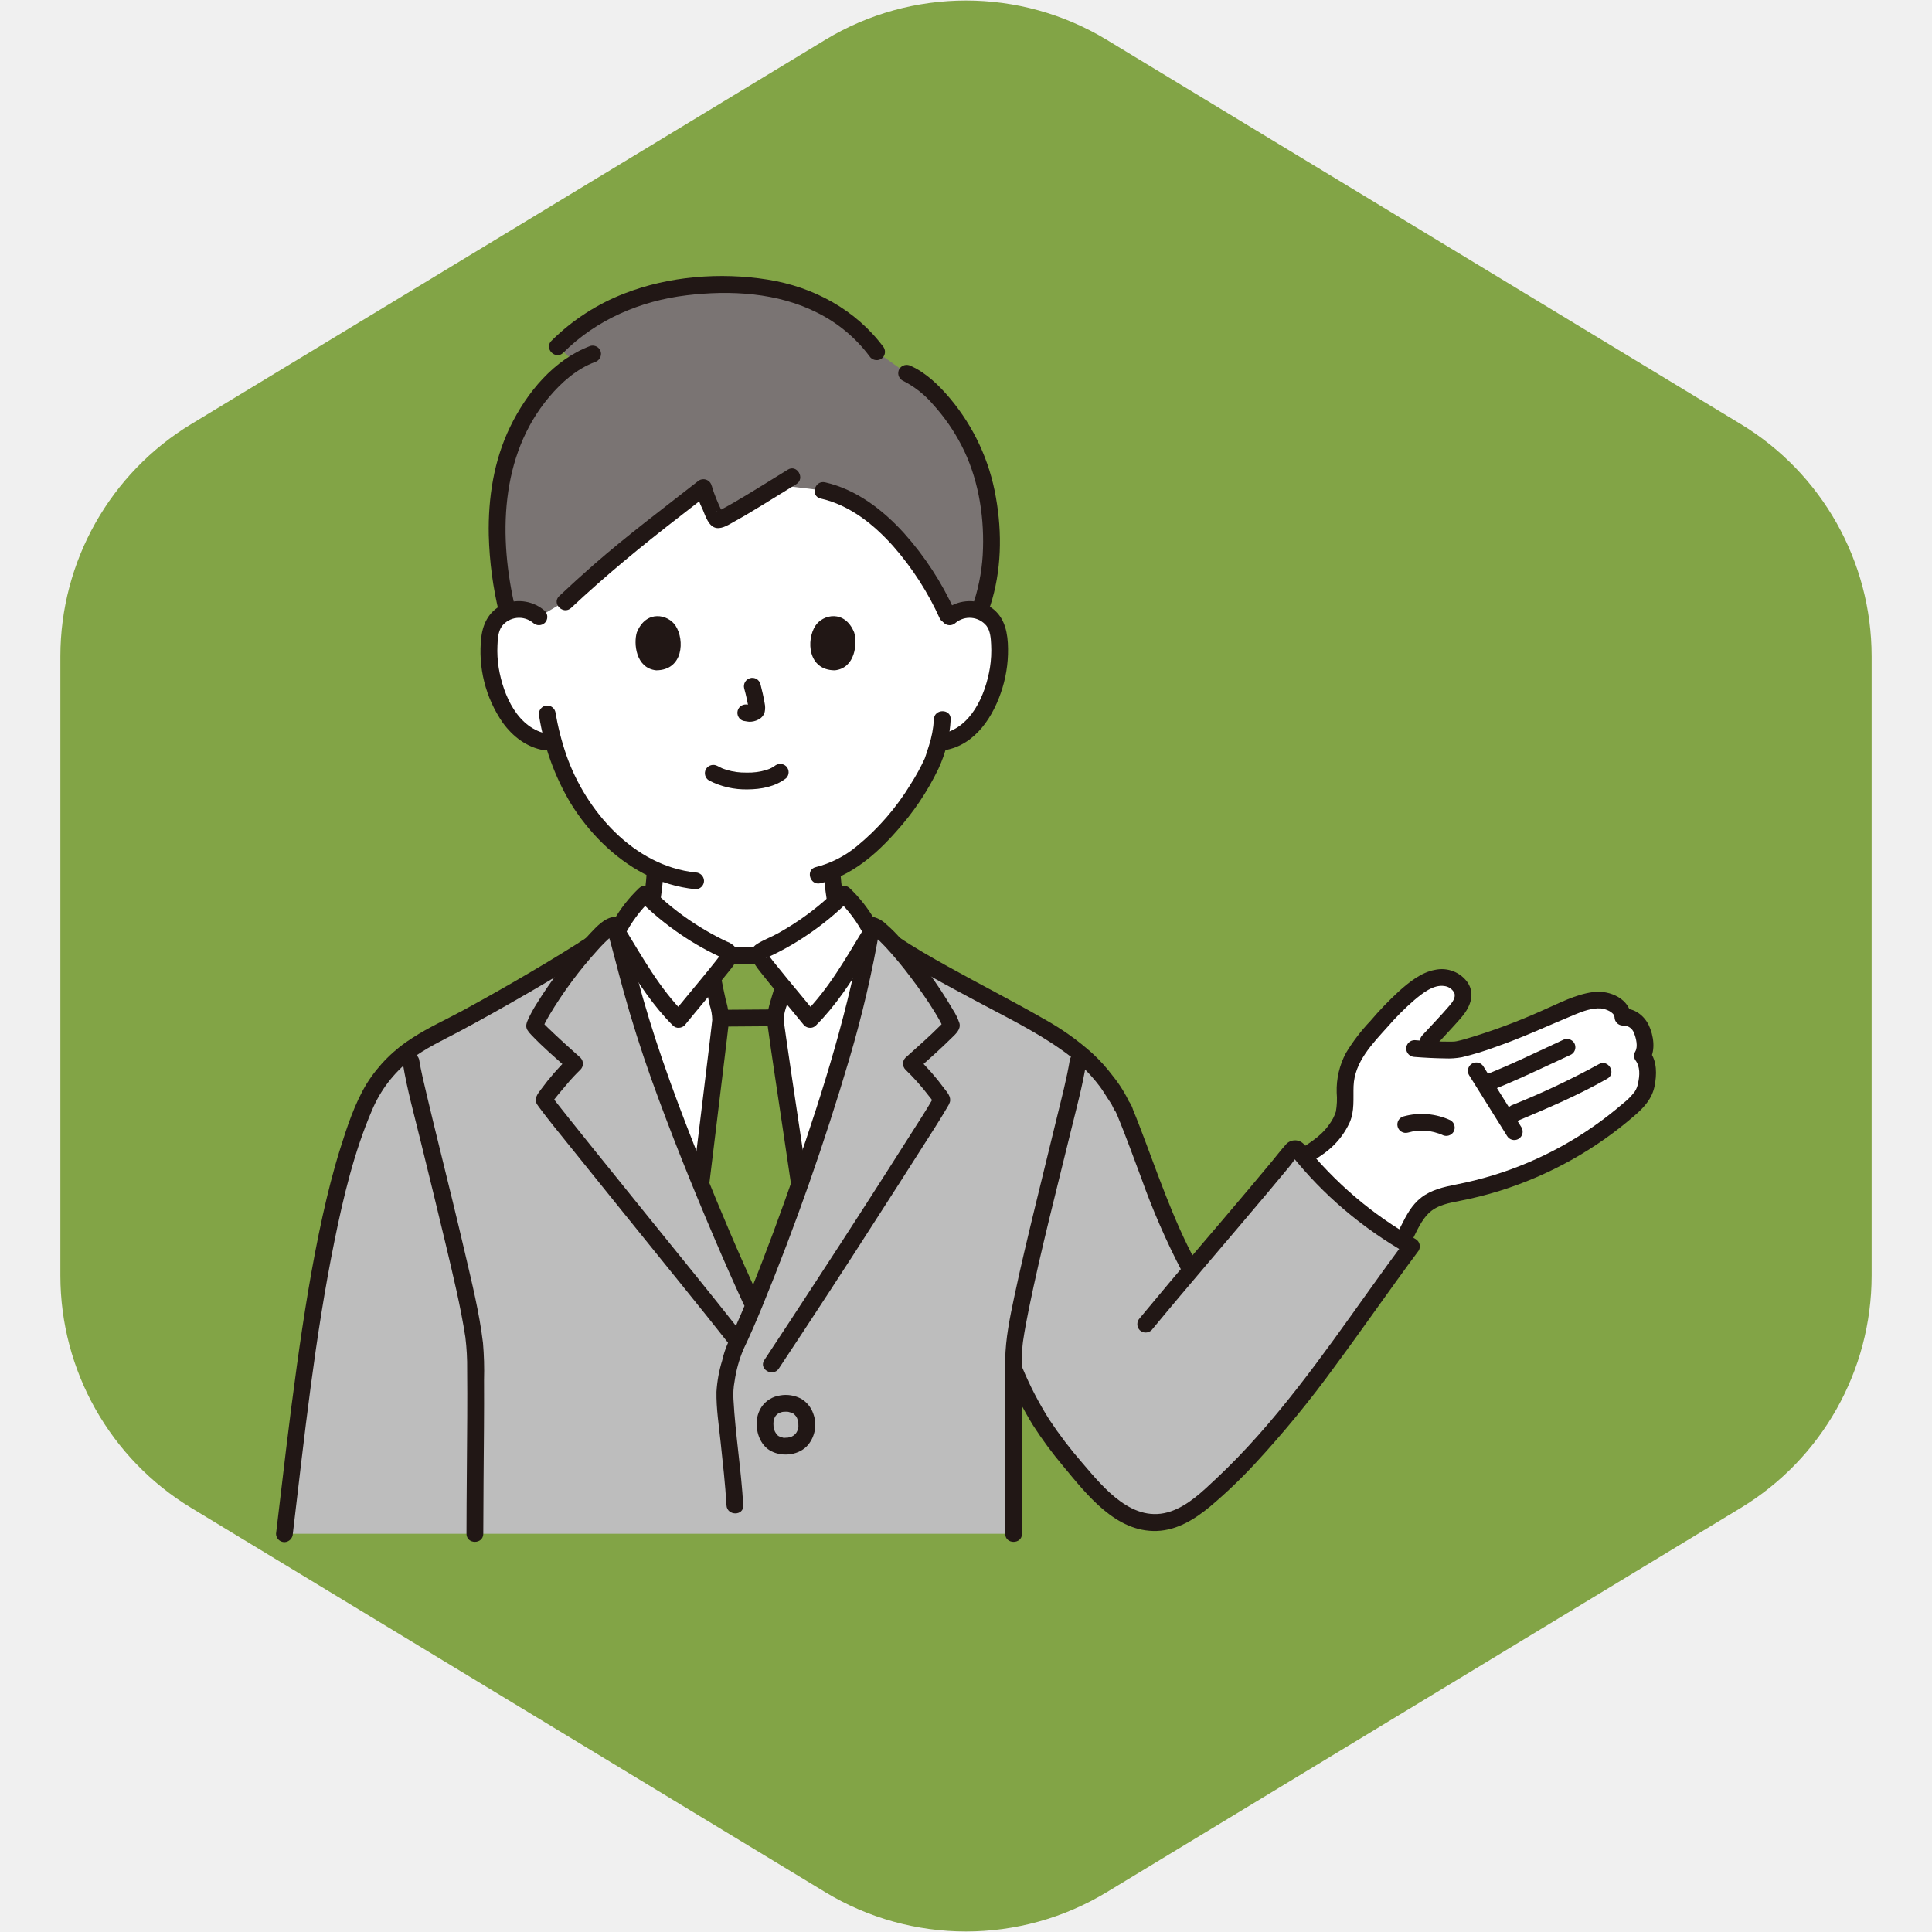
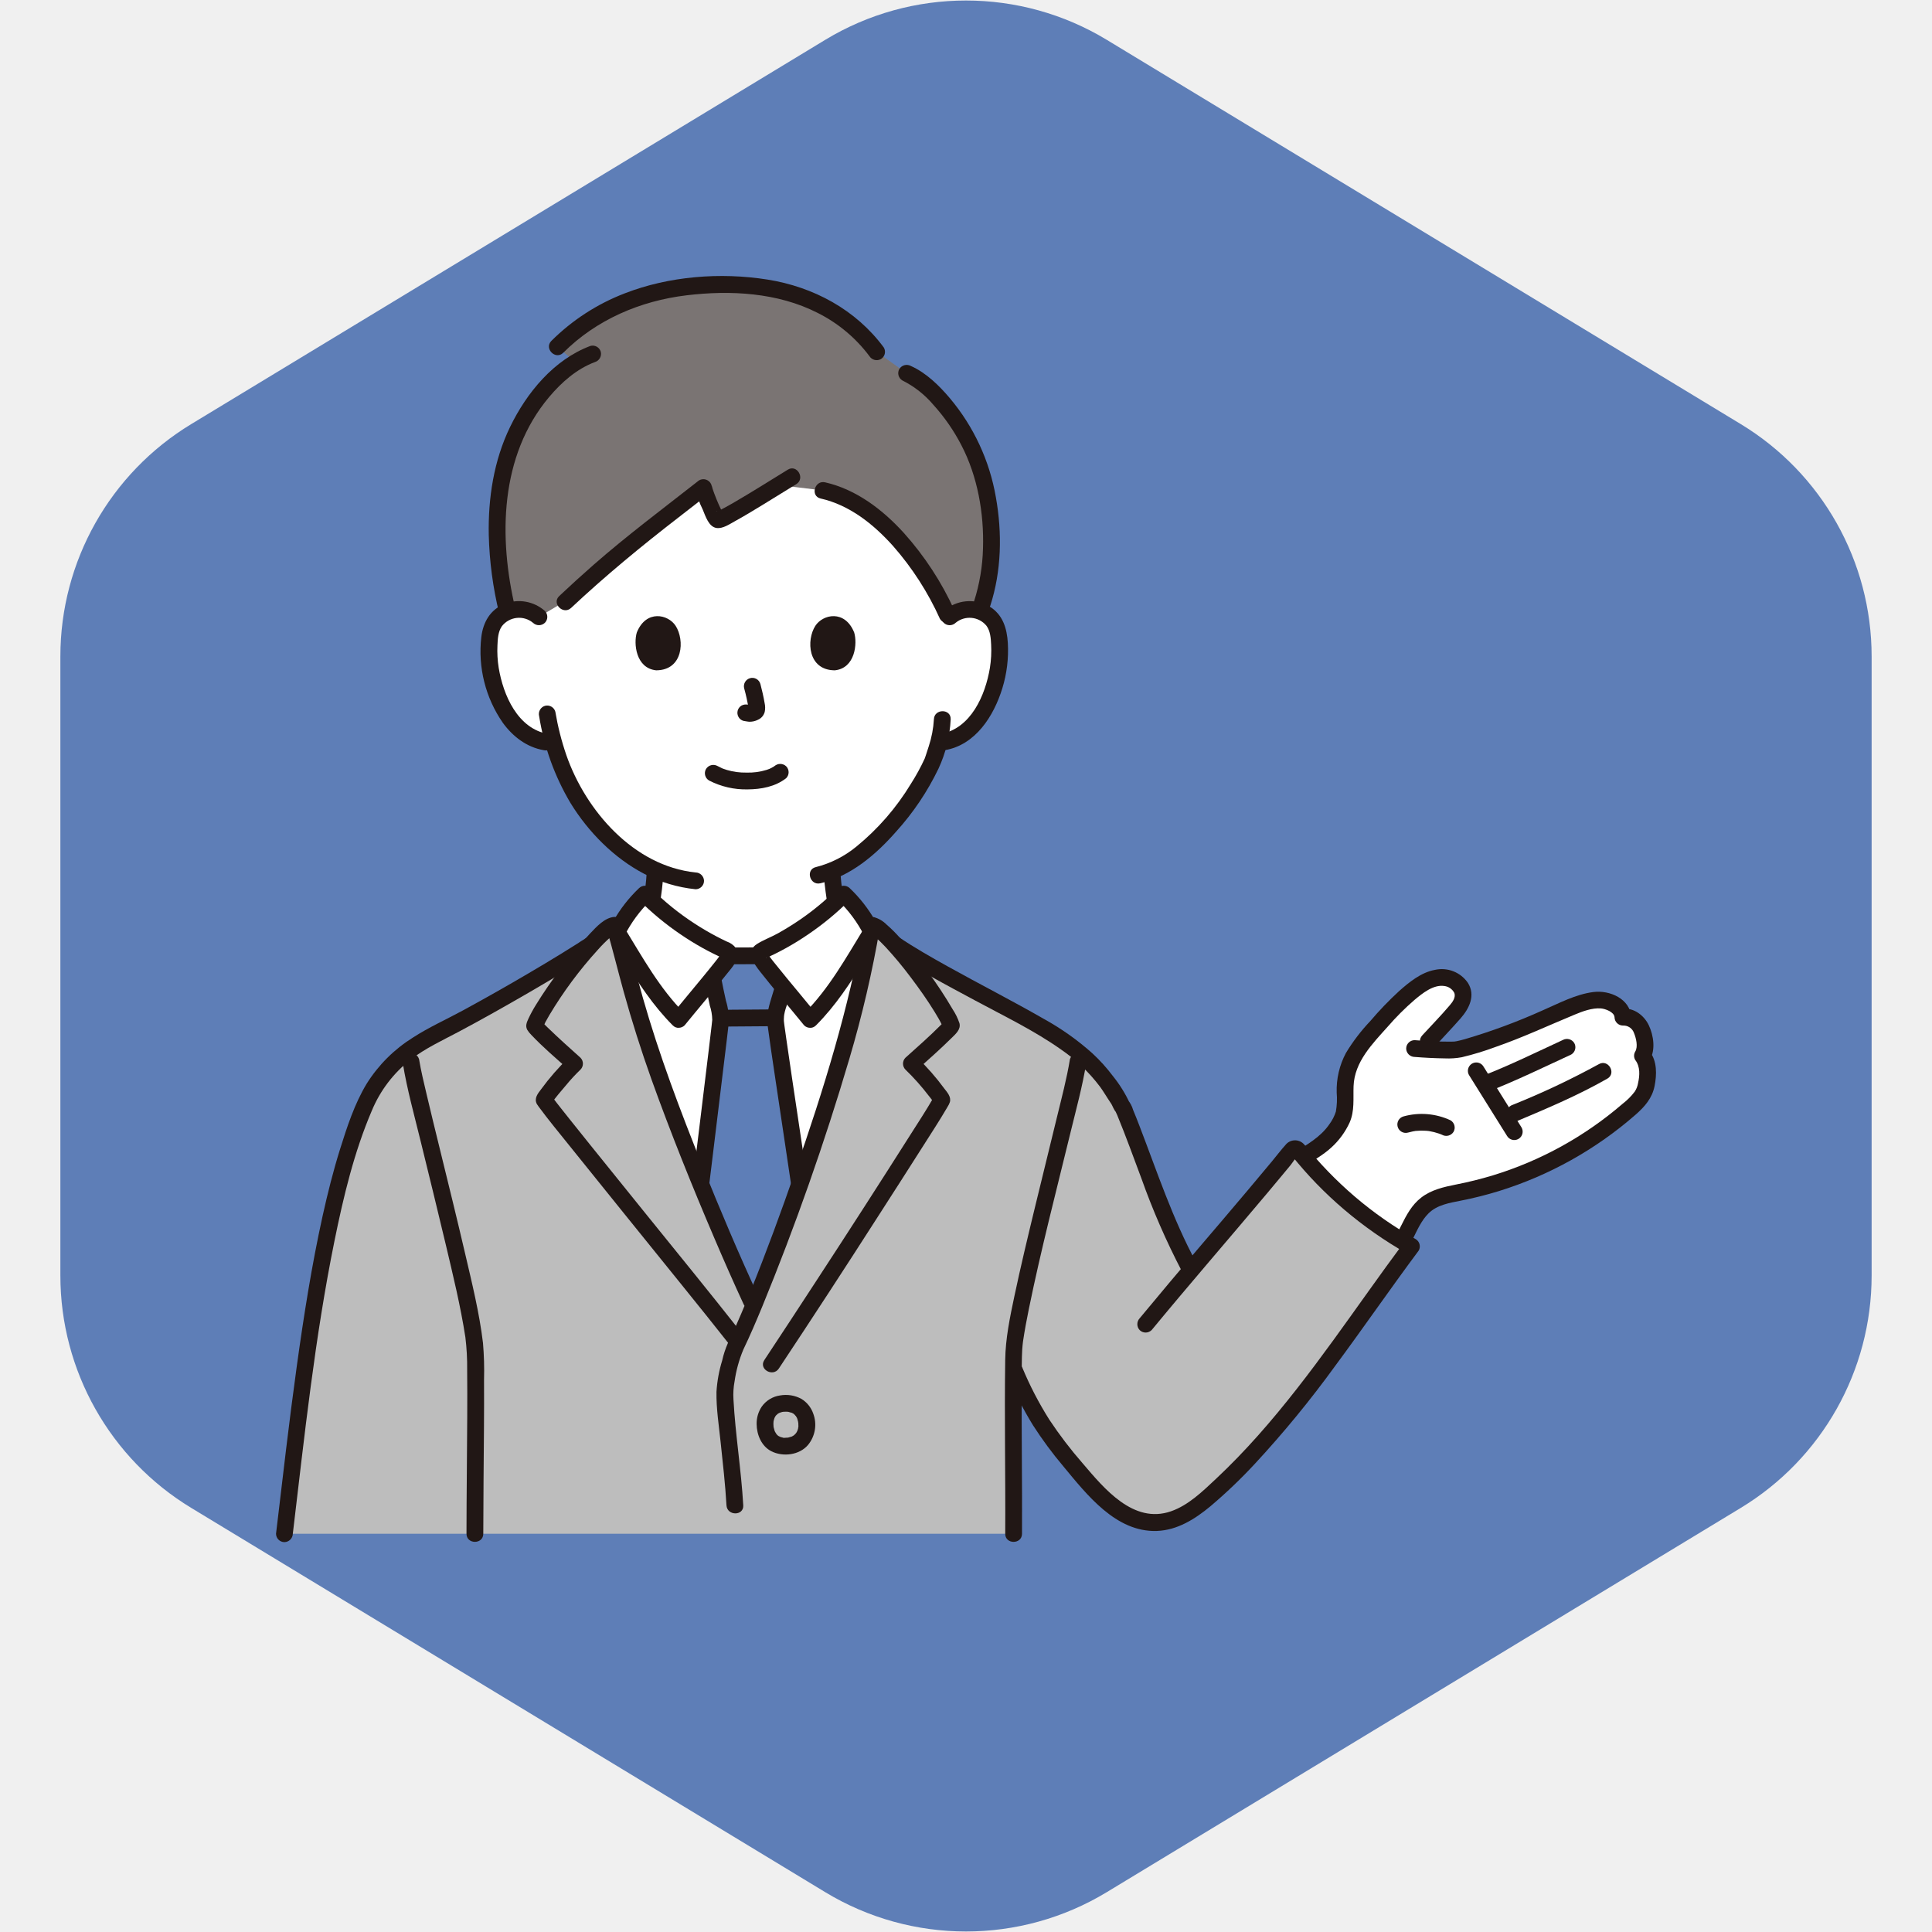
<svg xmlns="http://www.w3.org/2000/svg" width="100px" height="100px" viewBox="-78.9 -78.9 552.32 552.32" fill="#000000" stroke="#000000" stroke-width="0.004">
  <g id="SVGRepo_bgCarrier" stroke-width="0">
-     <path transform="translate(-78.9, -78.9), scale(34.52)" fill="#82a446" d="M9.166.33a2.25 2.25 0 00-2.332 0l-5.25 3.182A2.25 2.25 0 00.5 5.436v5.128a2.25 2.25 0 001.084 1.924l5.25 3.182a2.25 2.25 0 002.332 0l5.25-3.182a2.25 2.25 0 001.084-1.924V5.436a2.25 2.25 0 00-1.084-1.924L9.166.33z" strokewidth="0" />
+     <path transform="translate(-78.9, -78.9), scale(34.52)" fill="#5e7eb7" d="M9.166.33a2.25 2.25 0 00-2.332 0l-5.25 3.182A2.25 2.25 0 00.5 5.436v5.128a2.25 2.25 0 001.084 1.924l5.25 3.182a2.25 2.25 0 002.332 0l5.25-3.182a2.25 2.25 0 001.084-1.924V5.436a2.25 2.25 0 00-1.084-1.924L9.166.33z" strokewidth="0" />
  </g>
  <g id="SVGRepo_tracerCarrier" stroke-linecap="round" stroke-linejoin="round" />
  <g id="SVGRepo_iconCarrier">
    <defs>
-       <style>.a{fill:#ffffff;}.b{fill:#211715;}.c{fill:#bdbdbd;}.d{fill:#7a7473;}.e{fill:#82a446;}</style>
+       <style>.a{fill:#ffffff;}.b{fill:#211715;}.c{fill:#bdbdbd;}.d{fill:#7a7473;}.e{fill:#5e7eb7;}</style>
    </defs>
    <path class="a" d="M336.64,262.318a18.938,18.938,0,0,0-7.528,2.834c-3.5,2.557-5.049,6.871-7.118,10.748a112.122,112.122,0,0,1-28.243-24.1c1.75-1.158,4.435-2.935,4.838-3.205,2.7-1.809,6.551-6.773,6.913-10.007s-.143-6.537.423-9.741c.936-5.289,4.624-9.607,8.171-13.64,3.644-4.144,7.326-8.322,11.774-11.588,2.282-1.674,4.92-3.141,7.749-3.064s5.753,2.229,5.77,5.059c.013,2.144-1.525,3.942-2.974,5.522l-9.04,9.854q4.591.32,9.189.3c2.909-.012,14.465-4.228,17.909-5.533,4.047-1.533,7.391-3.158,10.652-4.5,3.868-1.6,6.087-2.958,10.183-3.9,3.416-.784,5.426-.3,7.486,1.04a4.443,4.443,0,0,1,2.264,3.5c2.741-.414,4.966,2.164,5.582,4.192.834,2.747,1.035,5.306.02,6.843,2.631,3.2.987,9.079.546,10.163a12.687,12.687,0,0,1-3.607,4.441A104.951,104.951,0,0,1,338.752,261.9C338.052,262.037,337.346,262.173,336.64,262.318Z" />
    <path class="b" d="M331.083,220.493c2.524-2.752,5.107-5.461,7.573-8.265,2.484-2.825,4.337-6.591,2.084-10.152a9.052,9.052,0,0,0-9.433-3.709c-3.931.716-7.347,3.505-10.254,6.085A96.111,96.111,0,0,0,312.842,213a53.221,53.221,0,0,0-6.952,9.1,22.538,22.538,0,0,0-2.655,11.369,20.87,20.87,0,0,1-.234,5.411,12.2,12.2,0,0,1-1.837,3.584c-2.57,3.762-6.365,5.765-10.145,8.266-2.565,1.7-.163,5.855,2.423,4.144,2.77-1.832,5.862-3.5,8.309-5.768a22.154,22.154,0,0,0,5.175-7.084c1.472-3.331,1-6.867,1.131-10.412.258-6.984,5.419-12.144,9.813-17.059a74.634,74.634,0,0,1,7.591-7.582c2.224-1.864,5.4-4.463,8.537-3.989a3.714,3.714,0,0,1,2.845,1.941c.526,1.3-.5,2.648-1.312,3.6-2.5,2.949-5.23,5.727-7.842,8.575-2.085,2.273,1.3,5.676,3.394,3.394Z" />
    <path class="b" d="M325.5,223.255c2.88.231,5.766.376,8.656.418a21.143,21.143,0,0,0,4.86-.334,82.332,82.332,0,0,0,9.608-2.926c7.737-2.681,15.107-6.132,22.663-9.262,2.28-.945,4.964-1.949,7.472-1.764,1.237.092,3.805,1.02,3.9,2.5a2.423,2.423,0,0,0,2.4,2.4,3.167,3.167,0,0,1,3.184,2.176c.565,1.362,1.188,3.833.345,5.248a2.348,2.348,0,0,0,0,2.422c1.466,1.9,1.274,4.468.815,6.541a6.478,6.478,0,0,1-.937,2.464,18.561,18.561,0,0,1-3.513,3.526,102.844,102.844,0,0,1-37.033,20.44,108.481,108.481,0,0,1-10.613,2.636c-3.5.694-7.04,1.5-9.92,3.73-5.417,4.2-6.1,11.748-11.147,16.167-2.327,2.04,1.079,5.424,3.394,3.394a24.01,24.01,0,0,0,5.307-7.629c1.291-2.59,2.488-5.4,4.583-7.461,2.455-2.412,6.021-2.97,9.261-3.612a106.684,106.684,0,0,0,10.814-2.721,107.927,107.927,0,0,0,39.066-21.827c2.621-2.294,4.751-4.718,5.445-8.2.646-3.243.746-7.114-1.377-9.868v2.422c1.714-2.878,1.1-7.042-.278-9.942-1.311-2.761-4.221-5.038-7.4-4.7l2.4,2.4c-.327-5.26-6.161-7.779-10.806-7.194-5.129.646-9.875,3.222-14.563,5.254a171.444,171.444,0,0,1-22.24,8.231c-.765.212-1.534.414-2.311.573-.233.047-1.106.149-.429.094-.424.034-.84.039-1.267.038-3.452,0-6.9-.155-10.341-.431a2.42,2.42,0,0,0-2.4,2.4,2.449,2.449,0,0,0,2.4,2.4Z" />
    <path class="b" d="M346.412,233.22c8.135-3.171,15.957-7,23.876-10.656a2.419,2.419,0,0,0,.861-3.284,2.455,2.455,0,0,0-3.283-.861c-7.542,3.484-14.984,7.153-22.73,10.172a2.471,2.471,0,0,0-1.676,2.952,2.418,2.418,0,0,0,2.952,1.677Z" />
    <path class="b" d="M354.835,241.575c8.769-3.695,17.491-7.39,25.77-12.112,2.683-1.531.268-5.679-2.422-4.145a227.345,227.345,0,0,1-24.624,11.628,2.483,2.483,0,0,0-1.677,2.953,2.415,2.415,0,0,0,2.953,1.676Z" />
    <path class="b" d="M323.613,244.886c.453-.128.908-.242,1.37-.334a5.95,5.95,0,0,1,.793-.137c-.43.024-.054.008.161-.013a16.869,16.869,0,0,1,2.816-.04c.2.014.4.038.6.053q.42.05-.038-.012c.133.019.266.04.4.062q.7.115,1.379.289t1.35.405c.19.066.377.14.567.208q.381.155-.015-.012c.123.054.246.109.368.165a2.459,2.459,0,0,0,3.284-.861,2.43,2.43,0,0,0-.861-3.284,19.483,19.483,0,0,0-13.45-1.117,2.4,2.4,0,0,0,1.276,4.628Z" />
    <path class="b" d="M341.077,228.464l10.85,17.365a2.4,2.4,0,1,0,4.144-2.423l-10.85-17.364a2.4,2.4,0,1,0-4.144,2.422Z" />
    <path class="c" d="M5.011,338.717c3.791-32.309,8.522-70.056,17.971-95.343A66.055,66.055,0,0,1,28,232.114c4.5-7.43,11.32-12.22,18.44-15.76,8.376-4.158,30.588-16.638,43.61-25.139,2.94-3.273,5.457-5.536,6.686-5.6,2.081,7,5.753,22.949,11.3,38.843,8.936,25.6,21.183,54.178,27.775,68.411l.673,1.62c7.77-18.691,18.1-47.788,25.237-71.75a336.142,336.142,0,0,0,8.615-37.122c1.236.142,3.66,2.321,6.491,5.46,10.883,7.37,32.235,17.887,43.662,24.655,7.47,4.42,14.45,10.1,18.95,17.53a27.88,27.88,0,0,1,2.37,3.97c.66.48,5.99,15.16,7.08,17.96,1.76,4.54,2.92,8.14,5.37,13.9,1.581,3.959,3.709,8.257,7.035,15.415,9.792-11.56,18.848-22.011,28.99-34.373a1.625,1.625,0,0,1,.863-.684c.541-.1,1,.379,1.343.807A111.923,111.923,0,0,0,324.6,277.415c-17.757,23.814-34.07,49.966-56.094,69.92-4.693,4.252-9.973,8.621-16.294,9.013-8.035.5-14.891-5.538-20.179-11.608-10-11.474-15.235-18.188-21.2-32.533q-.053,4.689-.062,9.6c-.01.36-.01.72-.01,1.08q0,3.075.01,6.24c.01,8.26.08,17.02.1,26.41,0,1.33.01,2.67,0,4.03,0,0-202.466,0-208.33,0C3.346,353.031,4.154,346.013,5.011,338.717Z" />
    <path class="c" d="M210.886,355.534c0-14.259-.133-23.925-.121-33.744" />
    <path class="a" d="M170.105,190.457c-.808-.363-3.826-1.544-4.179-1.675-5.421-1.959-5.209-5.452-5.9-9.348a77.252,77.252,0,0,1-1.09-9.4c14.869-6.067,26.878-26.138,28.955-31.777.311-.942.943-2.717,1.506-4.823l1.174-.182a14.741,14.741,0,0,0,6.859-3.092,22.241,22.241,0,0,0,5.753-7.55,35.005,35.005,0,0,0,3.569-18.554,11.68,11.68,0,0,0-1.223-4.7,8.261,8.261,0,0,0-5.94-3.949,8.751,8.751,0,0,0-7,2.048s2-48.03-57.764-48.03c-50,0-59.036,33.4-59.627,44.549a32.33,32.33,0,0,0-.028,3.481,8.751,8.751,0,0,0-7-2.048,8.261,8.261,0,0,0-5.94,3.949,11.68,11.68,0,0,0-1.223,4.7,35.005,35.005,0,0,0,3.569,18.554,22.254,22.254,0,0,0,5.753,7.55,14.741,14.741,0,0,0,6.859,3.092s.845.13,2.235.341A59.524,59.524,0,0,0,90.77,155.735c5.282,6.322,11.2,11.122,17.651,14.047a75.181,75.181,0,0,1-1.1,9.652c-.686,3.9-.474,7.389-5.895,9.348-.354.131-2.605,1.07-3.271,1.352,0,0-1.3,23.279,33.815,23.279S170.105,190.457,170.105,190.457Z" />
    <path class="d" d="M117.884,3.062C104.8,4.554,91.341,9.262,80.43,20.243L85.652,24.7c-8.9,5.5-15.891,16.155-19.1,25.587-3.779,11.1-4.907,26.889-.421,45.547l.033.137a8.2,8.2,0,0,1,2.011-.568,8.751,8.751,0,0,1,7,2.048l7.5-4.468.617-.368C99.156,77.771,108,71.625,122.219,60.455c.086.99,3.257,8.915,4,9.217.914.372,10.079-5.294,17.538-9.9L156.344,61.3c5.783,1.265,11.21,4.407,16.1,8.611,8.662,7.454,15.628,18.247,19.875,27.849a8.566,8.566,0,0,1,7.277-2.356,8.236,8.236,0,0,1,1.525.379c4.35-11.175,4.987-27.364-.506-42.723-3.862-10.8-13.071-22.091-20.332-25.268l-8.571-6.109C163.3,10.159,149.275,3.094,131.327,2.545A93.614,93.614,0,0,0,117.884,3.062Z" />
    <path class="b" d="M194.29,99.149a6.26,6.26,0,0,1,8.793.814c1.144,1.509,1.276,3.6,1.362,5.416a31.6,31.6,0,0,1-.349,6.648c-1.3,7.825-5.436,17.417-14.159,18.907a2.419,2.419,0,0,0-1.676,2.952,2.455,2.455,0,0,0,2.952,1.676c8.8-1.5,14.009-9.8,16.442-17.716a36.824,36.824,0,0,0,1.566-12.91c-.252-4.221-1.441-8.154-5.25-10.461a11.238,11.238,0,0,0-13.076,1.28,2.421,2.421,0,0,0,0,3.394,2.45,2.45,0,0,0,3.395,0Z" />
    <path class="b" d="M188.085,126.734a30.114,30.114,0,0,1-1.477,7.732c-.261.859-.544,1.71-.83,2.561-.091.271-.187.539-.28.809-.028.079-.065.155-.093.234-.159.438.216-.482.027-.065a59.951,59.951,0,0,1-3.908,7.144,69.8,69.8,0,0,1-15.632,18,29.771,29.771,0,0,1-11.562,5.84c-3.01.689-1.736,5.318,1.276,4.628,8.673-1.988,15.937-8.232,21.667-14.763a75.392,75.392,0,0,0,12.119-18.011,37.917,37.917,0,0,0,3.493-14.107c.1-3.089-4.7-3.086-4.8,0Z" />
    <path class="b" d="M76.87,95.755a11.211,11.211,0,0,0-11.508-2.037c-4.138,1.689-6.147,5.234-6.667,9.528a35.811,35.811,0,0,0,6.138,24.465c2.853,3.935,6.838,7.018,11.719,7.851a2.47,2.47,0,0,0,2.952-1.676,2.419,2.419,0,0,0-1.676-2.952c-8.723-1.49-12.856-11.082-14.159-18.907a31.489,31.489,0,0,1-.358-6.427c.075-1.836.18-3.931,1.272-5.489a6.233,6.233,0,0,1,8.893-.962,2.462,2.462,0,0,0,3.394,0,2.421,2.421,0,0,0,0-3.394Z" />
    <path class="b" d="M75.228,125.832A70.148,70.148,0,0,0,84.2,150.677c5.082,8.264,12.425,15.728,21.074,20.238a40.6,40.6,0,0,0,14.693,4.405,2.416,2.416,0,0,0,2.4-2.4,2.454,2.454,0,0,0-2.4-2.4C102.3,168.7,88.555,152.887,83.007,136.976a78.238,78.238,0,0,1-3.151-12.42A2.419,2.419,0,0,0,76.9,122.88a2.454,2.454,0,0,0-1.676,2.952Z" />
    <path class="b" d="M179.069,29.865a27.958,27.958,0,0,1,8.9,7.008,54.355,54.355,0,0,1,7.974,11.511c4.644,8.919,6.483,19.458,6.179,29.451a54.343,54.343,0,0,1-2.551,15.158c-.956,2.945,3.677,4.206,4.629,1.276,3.225-9.934,3.43-20.761,1.606-30.986A59.724,59.724,0,0,0,192.656,34.95c-3.07-3.635-6.768-7.257-11.164-9.23a2.475,2.475,0,0,0-3.284.861,2.42,2.42,0,0,0,.861,3.284Z" />
    <path class="b" d="M89.9,19.985C79.44,23.9,71.678,33.346,66.921,43.159c-4.651,9.591-6.3,20.315-6.092,30.91a105.752,105.752,0,0,0,2.985,22.4c.716,3,5.345,1.732,4.629-1.276-4.859-20.395-4.5-43.765,9.621-60.567,3.541-4.212,7.89-8.063,13.109-10.016a2.466,2.466,0,0,0,1.676-2.952A2.419,2.419,0,0,0,89.9,19.985Z" />
    <path class="b" d="M173.781,20.472C165.8,9.635,153.66,3.107,140.474,1.018c-13.412-2.125-28.13-.98-40.823,3.965A60.55,60.55,0,0,0,78.733,18.546c-2.188,2.186,1.2,5.581,3.394,3.394,9.478-9.469,22.021-14.823,35.236-16.416,12.542-1.513,26.034-.8,37.467,5.017A41.853,41.853,0,0,1,169.636,22.9a2.473,2.473,0,0,0,3.284.861,2.418,2.418,0,0,0,.861-3.284Z" />
    <path class="b" d="M146.322,55.366c-5.007,3.073-9.971,6.219-15.048,9.177-1.014.59-2.032,1.174-3.066,1.729-.405.218-.813.432-1.225.635-.161.079-.322.155-.483.231-.294.14-.489.168-.042.026a1.524,1.524,0,0,0-.379.134c-.146.18-.418-.159.033.024a8.108,8.108,0,0,1,1.679.556c.127.1.3.492.042.018-.436-.805-.842-1.617-1.215-2.455-.439-.987-.842-1.975-1.29-3.164-.174-.464-.346-.928-.5-1.4-.1-.294-.347-1.5-.208-.424a2.44,2.44,0,0,0-4.1-1.7c-10,7.848-20.177,15.447-29.742,23.827q-4.981,4.365-9.8,8.91C78.721,93.613,82.12,97,84.372,94.889c9.787-9.18,20.087-17.663,30.7-25.863q4.433-3.425,8.846-6.874l-4.1-1.7A25.042,25.042,0,0,0,122,66.78c.762,1.794,1.681,4.923,3.934,5.261,1.773.266,3.744-1.1,5.224-1.914,2.7-1.483,5.336-3.088,7.965-4.693,3.214-1.961,6.409-3.954,9.618-5.923,2.628-1.613.22-5.766-2.423-4.145Z" />
    <path class="b" d="M155.706,63.614c8.3,1.88,15.156,7.381,20.724,13.6a83.423,83.423,0,0,1,13.382,20.8,2.418,2.418,0,0,0,3.283.861,2.455,2.455,0,0,0,.861-3.283,87.156,87.156,0,0,0-14.417-22.083c-6.035-6.66-13.643-12.5-22.557-14.52-3.008-.682-4.292,3.945-1.276,4.628Z" />
    <path class="b" d="M99.369,192.207c-.688.291-.132.055.026-.01l.717-.3q.626-.261,1.253-.519a28.521,28.521,0,0,0,2.937-1.261,9.312,9.312,0,0,0,4.281-4.925,26.556,26.556,0,0,0,1.055-5.12,88.043,88.043,0,0,0,1.146-9.562,2.4,2.4,0,0,0-4.8,0,76.126,76.126,0,0,1-.974,8.286,36.572,36.572,0,0,1-.916,4.739c-.065.209-.152.4-.014.088-.082.186-.173.369-.271.546s-.213.351-.326.525c-.234.363.1-.091-.085.1a5.67,5.67,0,0,1-2.027,1.438c-1.437.67-2.96,1.211-4.424,1.831a2.414,2.414,0,0,0-.861,3.284,2.464,2.464,0,0,0,3.283.861Z" />
    <path class="b" d="M156.611,171.206c.23,3.2.713,6.356,1.214,9.523a18.188,18.188,0,0,0,1.477,5.676,10.1,10.1,0,0,0,5.54,4.521c.684.27,1.373.528,2.057.8q.669.264,1.337.533l.554.227c.5.2-.466-.207.1.045a2.476,2.476,0,0,0,3.283-.861,2.417,2.417,0,0,0-.861-3.284c-1.488-.659-3.011-1.25-4.531-1.833a9.271,9.271,0,0,1-2.159-1.108c.317.23-.181-.157-.24-.212-.161-.149-.305-.311-.457-.468-.371-.383.109.241-.128-.174-.116-.2-.237-.406-.354-.608-.047-.088-.09-.177-.131-.268q.144.358.05.115c-.069-.187-.135-.375-.193-.566-.119-.388-.212-.783-.293-1.181-.17-.834-.278-1.679-.41-2.52-.436-2.784-.857-5.542-1.059-8.356a2.459,2.459,0,0,0-2.4-2.4,2.419,2.419,0,0,0-2.4,2.4Z" />
    <path class="a" d="M139.579,192.6l-.19.087c-.475.215-1,.478-1.157.976a1.2,1.2,0,0,0,.017.686c-2.932.007-6.045.012-8.7.016a1.21,1.21,0,0,0,.021-.7c-.153-.5-.682-.761-1.157-.976a79.45,79.45,0,0,1-22.927-15.979,39.461,39.461,0,0,0-8.138,11.081c2.166,7.783,5.656,22.251,10.69,36.674,8.936,25.6,21.183,54.178,27.775,68.411l.712,1.539c7.764-18.7,18.07-47.744,25.2-71.669a337.287,337.287,0,0,0,8.365-35.656,38.885,38.885,0,0,0-7.772-10.38A79.506,79.506,0,0,1,139.579,192.6Z" />
    <path class="e" d="M138.294,290.084c3.54-8.8,7.487-19.358,11.362-30.384-2.892-19.557-6.917-45.9-6.9-47.06a18.535,18.535,0,0,1,1.2-5.45c.457-1.4.808-2.663,1.116-3.885-3.252-3.947-6.206-7.586-6.575-8.35a4.7,4.7,0,0,1-.246-.607c-2.936,0-6.047.009-8.7.018l-4.773,6.012c.027.123.044.246.071.369.466,2.364.914,4.729,1.468,7.093.1.457.219.923.334,1.389a12.241,12.241,0,0,1,.5,3.068c-.009.764-3.27,27.415-5.7,47.324,5.5,13.474,10.776,25.49,14.371,33.251l.826,1.275Q137.45,292.186,138.294,290.084Z" />
    <path class="b" d="M175.611,193.146c7.706,5.2,16.011,9.531,24.186,13.935,8.273,4.458,16.937,8.612,24.63,14.047A47.77,47.77,0,0,1,235.57,231.77c.822,1.13,1.54,2.322,2.3,3.494.318.489.653.968.963,1.463.245.391.9,2.051,1.282,2.2-.05-.02-.336-.639-.213-.26a2.949,2.949,0,0,0,.2.378c.1.2.186.4.278.6.055.122.107.246.161.368s-.163-.4.04.1c2.414,5.873,4.57,11.86,6.8,17.806a208.271,208.271,0,0,0,11.561,26.541c1.473,2.716,5.619.3,4.145-2.423-6.763-12.465-11.178-25.934-16.261-39.129-.581-1.507-1.168-3.012-1.794-4.5a7.935,7.935,0,0,0-1.516-2.875l.617,1.059a37.561,37.561,0,0,0-4.9-7.9,48.805,48.805,0,0,0-5.85-6.475,75.1,75.1,0,0,0-13.686-9.73c-9.092-5.224-18.445-9.982-27.607-15.081-4.767-2.654-9.53-5.355-14.055-8.409-2.567-1.732-4.972,2.424-2.422,4.145Z" />
    <path class="b" d="M213.272,359.564c.085-14.679-.186-29.357-.069-44.036.022-2.87-.043-5.768.128-8.634.026-.433.066-.865.111-1.3.029-.268.061-.536.093-.8a2.056,2.056,0,0,1,.05-.382c.454-3.044,1.023-6.067,1.638-9.083,3.489-17.08,7.9-33.971,12.02-50.906,1.548-6.36,3.307-12.751,4.353-19.22a2.473,2.473,0,0,0-1.676-2.952,2.418,2.418,0,0,0-2.952,1.676c-.9,5.561-2.377,11.056-3.7,16.526-2.081,8.6-4.219,17.194-6.3,25.8-2.055,8.485-4.092,16.979-5.9,25.522-1.265,5.991-2.515,11.987-2.6,18.125-.239,16.557.1,33.112.007,49.668-.018,3.089,4.782,3.093,4.8,0Z" />
    <path class="b" d="M59.262,359.564c.008-10.082.129-20.162.194-30.243.03-4.575.046-9.15.02-13.725a93.775,93.775,0,0,0-.3-10.578c-1.029-8.595-3.14-17.094-5.1-25.513-2.3-9.882-4.729-19.733-7.149-29.586-1.3-5.308-2.611-10.616-3.861-15.937-.783-3.333-1.606-6.676-2.162-10.056a2.417,2.417,0,0,0-2.952-1.676,2.456,2.456,0,0,0-1.676,2.952c1.217,7.4,3.257,14.7,5.038,21.979,2.418,9.88,4.867,19.754,7.208,29.653,2.077,8.785,4.237,17.612,5.619,26.54a70.016,70.016,0,0,1,.511,9.4c.043,4.451.041,8.9.02,13.355-.052,11.144-.2,22.289-.212,33.434,0,3.088,4.8,3.093,4.8,0Z" />
    <path class="b" d="M88.861,189.131l-.02.01a2.378,2.378,0,0,0-1.189,2.073v.01l2.4-2.4a2.392,2.392,0,0,0-1.231.327c-1.678.982.547-.223-.691.453-.671.366-1.3.839-1.95,1.249q-2.283,1.45-4.589,2.863-4.645,2.851-9.348,5.606-9.31,5.481-18.81,10.642c-4.744,2.581-9.741,4.815-14.278,7.751A41.647,41.647,0,0,0,25.93,230.9c-3.45,5.7-5.618,12.346-7.6,18.676-1.971,6.291-3.575,12.7-5,19.131C10.2,282.9,7.943,297.274,5.946,311.663,3.734,327.6,1.918,343.588.012,359.564a2.413,2.413,0,0,0,2.4,2.4,2.458,2.458,0,0,0,2.4-2.4c3.341-28.006,6.3-56.138,11.926-83.8,2.559-12.583,5.589-25.3,10.658-37.144a36.023,36.023,0,0,1,11.156-14.637c4.188-3.232,8.978-5.427,13.624-7.893,6.724-3.57,13.348-7.326,19.939-11.134q5.076-2.934,10.082-5.984,2.566-1.558,5.112-3.154a25.165,25.165,0,0,0,4.42-2.9l-1.7.7h.02a2.435,2.435,0,0,0,2.4-2.4v-.01l-1.189,2.072.02-.01c2.763-1.382.335-5.523-2.422-4.145Z" />
    <path class="b" d="M127.305,214.58c5.151,0,10.3-.114,15.453-.116a2.4,2.4,0,0,0,0-4.8c-5.151,0-10.3.114-15.453.116a2.4,2.4,0,0,0,0,4.8Z" />
    <path class="b" d="M123.994,208.478a13.857,13.857,0,0,1,.724,4.186c-.042.548-.119,1.1-.181,1.642-.249,2.176-.51,4.351-.77,6.526q-1.26,10.518-2.55,21.031-1.412,11.568-2.829,23.134-.562,4.6-1.123,9.192-.207,1.689-.411,3.379c-.166,1.361-.364,2.371.511,3.587,2.721,3.779,5.447,7.555,8.268,11.26s5.66,7.659,9.116,10.83a2.45,2.45,0,0,0,3.4,0c3.313-3.234,6-7.213,8.668-10.974q2.358-3.324,4.619-6.717.9-1.353,1.791-2.716c.615-.947,1.653-2.122,1.658-3.286a46.172,46.172,0,0,0-.857-6.423q-.684-4.848-1.4-9.691c-2.229-15.152-4.573-30.287-6.754-45.445q-.257-1.776-.5-3.554c-.1-.746.058.459-.01-.075-.026-.2-.053-.4-.078-.6-.033-.264-.074-.53-.094-.8-.175-2.35,1-4.7,1.635-6.92,1.059-3.67,1.714-7.436,2.888-11.075a2.422,2.422,0,0,0-2.315-3.038c-7.977,0-15.955.037-23.933.038a2.427,2.427,0,0,0-2.314,3.038c1.111,4.454,1.82,8.994,2.851,13.467.694,3.008,5.323,1.735,4.629-1.277-1.032-4.472-1.74-9.012-2.851-13.466l-2.315,3.038c7.978,0,15.956-.037,23.933-.038l-2.314-3.038c-.827,2.565-1.415,5.182-2.039,7.8-.657,2.761-1.713,5.428-2.308,8.2a12.974,12.974,0,0,0-.163,4.764c.58,4.385,1.242,8.76,1.891,13.135,1.915,12.916,3.878,25.825,5.773,38.744q.615,4.2,1.212,8.4.121.867.241,1.733c.033.237.065.474.1.711.09.656-.062-.472.02.149.1.739.194,1.477.279,2.216l.328-1.211c-2.47,3.907-5.067,7.738-7.74,11.507a71.426,71.426,0,0,1-7.919,10h3.4c-3.4-3.121-6.2-6.987-8.972-10.656-2.745-3.633-5.4-7.33-8.066-11.022l.328,1.211q1.694-14.081,3.439-28.156,2.01-16.44,3.991-32.884c.189-1.591.379-3.183.556-4.775a18.408,18.408,0,0,0-.8-6.368C127.912,204.2,123.282,205.469,123.994,208.478Z" />
    <path class="a" d="M115.12,212.532c-7.363-7.316-12.185-16.179-17.624-25.032a39.232,39.232,0,0,1,7.991-10.795,79.45,79.45,0,0,0,22.927,15.979c.475.215,1,.478,1.157.976a1.835,1.835,0,0,1-.265,1.3C128.62,196.377,118.94,207.828,115.12,212.532Z" />
    <path class="a" d="M152.683,212.532c7.363-7.316,12.185-16.179,17.624-25.032a39.248,39.248,0,0,0-7.99-10.795,79.468,79.468,0,0,1-22.928,15.979c-.475.215-1,.478-1.157.976a1.835,1.835,0,0,0,.265,1.3C139.183,196.377,148.863,207.828,152.683,212.532Z" />
    <path class="b" d="M116.817,210.835c-7.134-7.145-12.012-16.009-17.248-24.546v2.423a37.936,37.936,0,0,1,7.615-10.31h-3.395a81.308,81.308,0,0,0,11.77,9.745q3.039,2.082,6.258,3.883,1.562.871,3.162,1.669.738.366,1.484.716.441.207.884.409a2.459,2.459,0,0,1,.284.147q.35.2-.132-.1l-.328-1.211c.025.317-.31.674-.521.965-.18.247-.366.49-.551.734.334-.439-.355.453-.459.584-1.3,1.641-2.621,3.258-3.949,4.873-2.75,3.345-5.536,6.659-8.268,10.019a2.471,2.471,0,0,0,0,3.394,2.417,2.417,0,0,0,3.394,0c3.977-4.891,8.082-9.679,12-14.618,1.56-1.966,4.325-4.728,2.693-7.434a5.448,5.448,0,0,0-2.624-1.906q-1.5-.7-2.972-1.478-3.231-1.7-6.294-3.7a75.515,75.515,0,0,1-12.436-10.09,2.447,2.447,0,0,0-3.395,0,40.424,40.424,0,0,0-7.355,9.434,8.325,8.325,0,0,0-1.3,2.74c-.157,1.166.639,2.106,1.212,3.048,1.032,1.7,2.053,3.4,3.086,5.1,4.08,6.708,8.414,13.319,13.986,18.9C115.608,216.418,119,213.025,116.817,210.835Z" />
    <path class="b" d="M154.38,214.229c5.572-5.581,9.906-12.192,13.986-18.9,1.033-1.7,2.054-3.4,3.086-5.1a5.706,5.706,0,0,0,1.255-2.729c0-1.054-.822-2.164-1.337-3.059a40.481,40.481,0,0,0-7.356-9.434,2.443,2.443,0,0,0-3.394,0,74.708,74.708,0,0,1-10.98,9.12q-2.953,2.01-6.077,3.758c-1.929,1.077-4.08,1.867-5.954,3.02-3.605,2.217-.966,5.715.818,8,1.923,2.46,3.92,4.863,5.908,7.27,2.219,2.685,4.454,5.355,6.651,8.057a2.415,2.415,0,0,0,3.394,0,2.455,2.455,0,0,0,0-3.394c-2.731-3.36-5.518-6.674-8.268-10.019-1.3-1.586-2.6-3.173-3.878-4.783q-.207-.262-.413-.526c-.04-.051-.466-.607-.117-.148-.17-.224-.341-.448-.507-.675-.221-.3-.591-.692-.565-1.024l-.328,1.211c-.112.23-.429.2.008.021.285-.118.563-.261.843-.391q.745-.346,1.483-.71,1.6-.79,3.162-1.657,3.315-1.838,6.444-3.987a81.308,81.308,0,0,0,11.77-9.745H160.62a37.938,37.938,0,0,1,7.614,10.31v-2.423c-5.236,8.537-10.114,17.4-17.248,24.546C148.8,213.024,152.194,216.419,154.38,214.229Z" />
    <path class="c" d="M135.814,292.871c-6.592-14.233-18.839-42.807-27.775-68.411-5.549-15.9-9.221-31.85-11.305-38.847-3.818.184-20.16,21.766-22.815,28.66-.175.453,7.816,7.664,11.433,10.908-1.935,1.737-8.58,9.531-8.7,10.318-.092.616,42.68,53.013,54.924,68.587Z" />
    <path class="c" d="M128.367,318.142a68.788,68.788,0,0,1,2.521-11.116c7.587-15.213,21.777-53.881,30.836-84.285a335.972,335.972,0,0,0,8.616-37.131c3.943.445,20.106,21.811,22.745,28.663.174.453-7.817,7.664-11.434,10.908,1.933,1.733,8.581,9.531,8.7,10.318.093.616-31.747,50.142-48.663,75.627Z" />
    <path class="b" d="M133.274,302.389c-9.2-11.7-18.627-23.238-27.983-34.82q-7.764-9.612-15.513-19.235-2.993-3.721-5.97-7.454-1.124-1.411-2.242-2.827-.462-.587-.923-1.175l-.373-.477c-.134-.173-.717-.934-.158-.2-.378-.5-.746-1-1.125-1.495-.058-.076-.153-.307-.233-.348-.007,0-.012-.036-.019-.036a2.344,2.344,0,0,1,.243,1.772q-.322.711-.151.381c.14-.082.328-.509.418-.637s.708-.94.443-.6c.354-.455.717-.9,1.082-1.348q1.075-1.312,2.188-2.594a51.193,51.193,0,0,1,4.091-4.418,2.418,2.418,0,0,0,0-3.394c-3.13-2.809-6.272-5.612-9.29-8.542-.5-.488-1.007-.977-1.484-1.492-.15-.162-.286-.355-.447-.506.444.415.3.425.19.223q-.036,2.409.292,1.55c.068-.167.035-.088-.1.234a13.869,13.869,0,0,0,.8-1.629c.36-.681.742-1.35,1.135-2.012a116.329,116.329,0,0,1,13.828-18.641,42.505,42.505,0,0,1,3.652-3.663c.158-.137.985-.77.4-.347.206-.149.409-.3.625-.435.2-.123.407-.216.6-.335.251-.151-.62.244-.262.119.233-.081.645-.065-.251.009l-2.314-1.762c1.8,6.072,3.276,12.238,4.971,18.339q3.521,12.674,7.939,25.05c5.509,15.347,11.6,30.486,18.012,45.479,2.716,6.356,5.493,12.687,8.4,18.96a2.421,2.421,0,0,0,3.284.861,2.456,2.456,0,0,0,.861-3.284c-5.684-12.284-10.959-24.764-16.006-37.322-6.339-15.773-12.364-31.694-17.022-48.053-2.016-7.079-3.717-14.249-5.806-21.306a2.431,2.431,0,0,0-2.314-1.762c-2.813.233-5.108,2.827-6.938,4.74a112.661,112.661,0,0,0-8.33,10.016,121.93,121.93,0,0,0-7.178,10.42,37.53,37.53,0,0,0-2.163,3.994c-.472,1.047-.9,2.048-.276,3.158A7.575,7.575,0,0,0,73,216.967c3.319,3.518,7.06,6.683,10.658,9.911v-3.394a69.033,69.033,0,0,0-7.872,9.019c-.942,1.227-2.071,2.619-1.2,4.229a6.222,6.222,0,0,0,.485.71c2.782,3.781,5.793,7.406,8.728,11.067,10.592,13.214,21.269,26.36,31.9,39.546,4.748,5.893,9.507,11.779,14.185,17.728a2.413,2.413,0,0,0,3.394,0,2.46,2.46,0,0,0,0-3.394Z" />
    <path class="b" d="M133.58,351.435c-.575-10.129-2.252-20.17-2.8-30.3a21.045,21.045,0,0,1,.326-5.173,36.949,36.949,0,0,1,2.51-9.069c1.924-4,3.662-8.08,5.358-12.176a735.325,735.325,0,0,0,24.952-70.971,324.09,324.09,0,0,0,8.725-37.49l-2.952,1.676c.114.017.686.163.207.018-.459-.139.114.063.246.146.205.128.4.263.6.4.484.319-.247-.239.316.249a42.052,42.052,0,0,1,3.183,3.08,108.364,108.364,0,0,1,7.229,8.7c2.405,3.184,4.72,6.45,6.81,9.85.767,1.247,1.511,2.515,2.151,3.832a4.261,4.261,0,0,0,.343.742l-.125-.3q.2.584.187-.675c.045-.276.243-1.126.061-.693.258-.615.185-.237-.078.054-.246.271-.505.532-.763.791-3.235,3.256-6.7,6.294-10.119,9.358a2.419,2.419,0,0,0,0,3.394,66.669,66.669,0,0,1,6.609,7.416c.253.312.505.626.752.943-.276-.354.28.374.346.465.14.194.262.408.409.594.031.039.07.157.107.178q.171.33-.152-.381l.01-1.217c-.008.041.393-.729.126-.326-.1.153-.181.326-.273.486-2.059,3.573-4.339,7.03-6.547,10.512q-13.208,20.824-26.7,41.466-7.47,11.478-15.026,22.9c-1.713,2.581,2.443,4.987,4.145,2.423q14.451-21.776,28.548-43.782,6.368-9.88,12.678-19.8c2.353-3.706,4.767-7.389,6.978-11.182a6.337,6.337,0,0,0,.695-1.408c.418-1.522-.773-2.807-1.626-3.911a68.4,68.4,0,0,0-7.684-8.775v3.394c3.308-2.968,6.648-5.919,9.807-9.046,1.126-1.115,2.688-2.419,2.244-4.2a17.264,17.264,0,0,0-1.96-4.009A118.932,118.932,0,0,0,178.4,189.239a39.871,39.871,0,0,0-3.864-3.837,8.066,8.066,0,0,0-3.557-2.1c-1.182-.172-2.71.276-2.952,1.676-4.187,24.218-11.489,47.623-19.537,70.8-4.047,11.655-8.289,23.252-12.923,34.687-1.69,4.171-3.394,8.233-5.3,12.335q-.526,1.133-1.074,2.256a26.9,26.9,0,0,0-1.638,5,38.149,38.149,0,0,0-1.628,8.938c-.082,4.76.683,9.6,1.179,14.324.634,6.029,1.335,12.063,1.679,18.117.174,3.071,4.975,3.091,4.8,0Z" />
    <path class="b" d="M142.2,328.206c0-.262.02-.521.039-.783.037-.493-.116.6-.014.12.028-.127.049-.256.079-.383.06-.255.144-.5.225-.748.151-.46-.265.522-.039.094.081-.153.156-.309.245-.458.068-.112.143-.218.214-.328.263-.4-.388.418-.049.074a5.046,5.046,0,0,0,.58-.559c-.254.378-.307.224-.037.05.08-.052.162-.1.244-.148a1.987,1.987,0,0,0,.391-.2q-.516.21-.152.068c.1-.036.2-.07.3-.1a2.932,2.932,0,0,1,.98-.223c-.6-.059-.09.019.088.008.194-.012.39-.021.584-.018s.37.024.555.035c.6.037-.509-.128.054.014.088.022,1.085.307,1.085.308-.035.05-.519-.252-.024,0,.129.067.256.139.379.217.254.16.259.345-.023-.047a1.625,1.625,0,0,0,.213.18c.2.177.361.445.568.6-.4-.3-.214-.288-.054-.042a5.5,5.5,0,0,1,.276.476c.112.215.114.507-.009-.069.028.13.1.267.145.395a7.136,7.136,0,0,1,.222.826,3.029,3.029,0,0,0,.076.429c-.2-.537-.04-.322-.019-.053a8.061,8.061,0,0,1,.026.958c0,.089-.012.179-.017.268-.013.288-.158.2.041-.254a5.06,5.06,0,0,0-.139.674,4.221,4.221,0,0,0-.222.678c-.063-.087.27-.584.045-.127q-.109.224-.237.437c-.065.108-.138.211-.206.317-.254.4.387-.432.063-.079-.179.195-.363.378-.552.563-.35.342.474-.309.058-.037-.117.076-.231.157-.352.23-.082.049-.165.1-.25.141-.588.311.3-.07-.107.063a8.981,8.981,0,0,1-.926.266c-.19.04-.583.239-.046.023a1.938,1.938,0,0,1-.55.042c-.214.01-.936.115-1.1-.026l.3.044q-.163-.024-.324-.057a5.755,5.755,0,0,1-.607-.158l-.143-.049q-.363-.138.164.078c-.091-.107-.375-.187-.5-.263a2.114,2.114,0,0,0-.343-.226q.458.364.17.127l-.1-.087c-.1-.088-.191-.18-.281-.276-.06-.063-.118-.127-.174-.193q-.235-.288.136.182c-.126-.261-.333-.5-.469-.758-.057-.11-.1-.235-.163-.341.369.614.09.213.014-.009a7.669,7.669,0,0,1-.228-.827c-.025-.117-.041-.237-.068-.353-.1-.41.053.683.009.061-.019-.257-.036-.511-.038-.769a2.4,2.4,0,0,0-4.8,0c.021,3.046,1.377,6.345,4.219,7.783,3.316,1.678,8.034,1.108,10.492-1.83a9.069,9.069,0,0,0,1.465-8.959,7.992,7.992,0,0,0-3.351-4.171,9.33,9.33,0,0,0-6.12-1,7.778,7.778,0,0,0-5.223,3.166,8.665,8.665,0,0,0-1.482,5.014,2.4,2.4,0,0,0,4.8,0Z" />
    <path class="b" d="M250.314,301.363c10.811-13.11,21.951-25.942,32.881-38.951q2.252-2.679,4.487-5.369,1.182-1.422,2.359-2.849c.585-.708,1.5-2.323,2.32-2.67l-1.211.328q-.931-.423-.354.1c.134.166.268.332.4.5q.473.579.954,1.152.823.982,1.671,1.944,1.766,2.006,3.624,3.924,3.792,3.912,7.951,7.444a116.077,116.077,0,0,0,17.99,12.57l-.861-3.284c-13.784,18.5-26.376,37.962-41.739,55.235-3.841,4.319-7.85,8.49-12.07,12.441-3.779,3.538-7.874,7.555-12.872,9.278-10.751,3.708-19.1-6.531-25.258-13.751a117.811,117.811,0,0,1-9.5-12.445,99.234,99.234,0,0,1-7.783-15.024,2.415,2.415,0,0,0-3.284-.861,2.465,2.465,0,0,0-.861,3.284,100.417,100.417,0,0,0,7.233,14.158,111.193,111.193,0,0,0,8.682,11.757c6.7,8.082,15.055,18.911,26.747,18.492,5.88-.21,10.908-3.4,15.306-7.045a145.4,145.4,0,0,0,12.659-12.09,302.062,302.062,0,0,0,23.064-28.109c8.059-10.881,15.736-22.039,23.826-32.9a2.419,2.419,0,0,0-.861-3.284,109.5,109.5,0,0,1-17.344-12.1q-4.059-3.472-7.775-7.321-1.781-1.845-3.475-3.77a47.789,47.789,0,0,0-3.5-4.09,3.462,3.462,0,0,0-5.134.374c-1.351,1.5-2.575,3.129-3.862,4.68q-3.446,4.152-6.926,8.273-7.041,8.344-14.142,16.639-8.435,9.915-16.74,19.938a2.469,2.469,0,0,0,0,3.394,2.419,2.419,0,0,0,3.394,0Z" />
    <path class="b" d="M123.8,144.227a22.9,22.9,0,0,0,11.03,2.543c3.9-.025,7.9-.768,11.025-3.206a2.415,2.415,0,0,0,0-3.395,2.463,2.463,0,0,0-3.4,0c.7-.54.04-.046-.138.068q-.341.218-.7.405c-.141.074-.924.42-.384.2q-.476.192-.964.35a17.6,17.6,0,0,1-5.808.776,18.357,18.357,0,0,1-5.545-.747c-.353-.105-.7-.231-1.045-.351-.114-.039-.224-.089-.337-.131.589.218.075.033-.037-.019-.433-.2-.858-.416-1.281-.639a2.451,2.451,0,0,0-3.283.861,2.426,2.426,0,0,0,.861,3.283Z" />
    <path class="b" d="M133.856,117.926a52.874,52.874,0,0,1,1.248,5.71l-.086-.638a3.407,3.407,0,0,1,.022.788l.086-.638a1.978,1.978,0,0,1-.087.355l.242-.574a1.481,1.481,0,0,1-.125.228l.375-.486a1.122,1.122,0,0,1-.187.184l.486-.375a3.482,3.482,0,0,1-.452.239l.573-.242a3.33,3.33,0,0,1-.762.223l.638-.086a3,3,0,0,1-.715,0l.638.086c-.27-.038-.535-.1-.805-.14a2.655,2.655,0,0,0-1.849.242,2.4,2.4,0,0,0-.861,3.284,2.3,2.3,0,0,0,1.434,1.1c.567.076,1.118.222,1.694.247a5.322,5.322,0,0,0,2.438-.571,3.4,3.4,0,0,0,1.92-2.257,5.89,5.89,0,0,0-.027-2.49c-.311-1.839-.736-3.663-1.209-5.467a2.4,2.4,0,0,0-4.629,1.276Z" />
    <path class="b" d="M103.157,101.9c-.954,3.1-.332,10.226,5.538,10.833,7.759-.047,8.172-8.664,5.56-12.716C112.116,96.7,105.828,95.316,103.157,101.9Z" />
    <path class="b" d="M165.289,101.9c.953,3.1.332,10.226-5.538,10.833-7.759-.047-8.172-8.665-5.561-12.717C156.329,96.7,162.617,95.316,165.289,101.9Z" />
  </g>
</svg>
